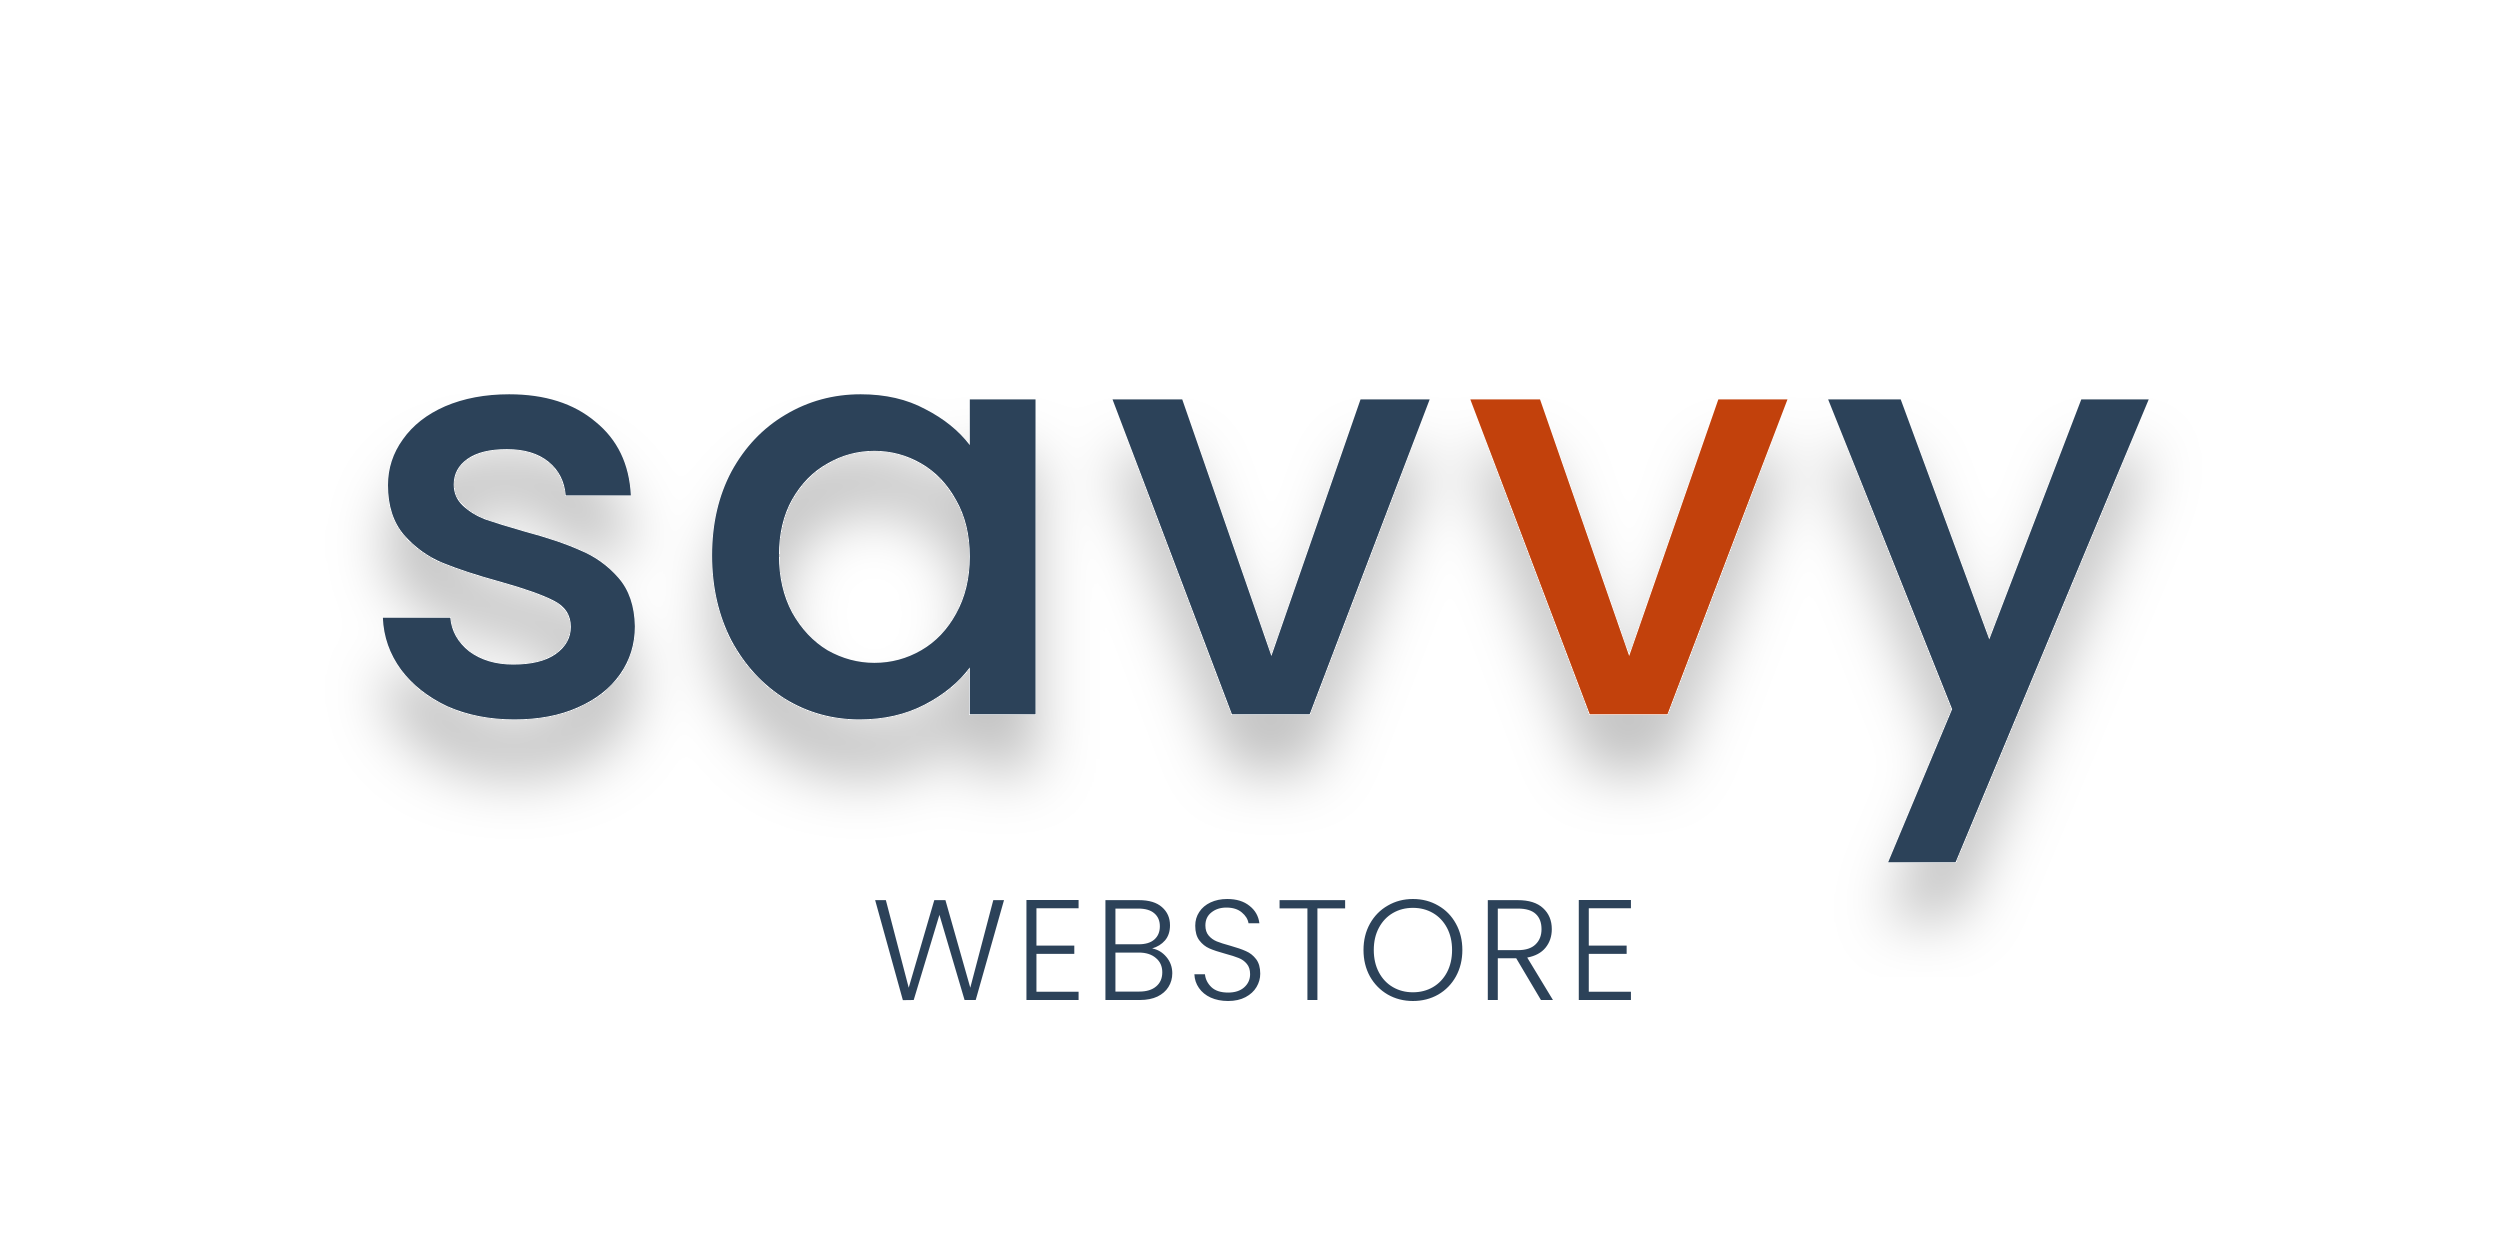
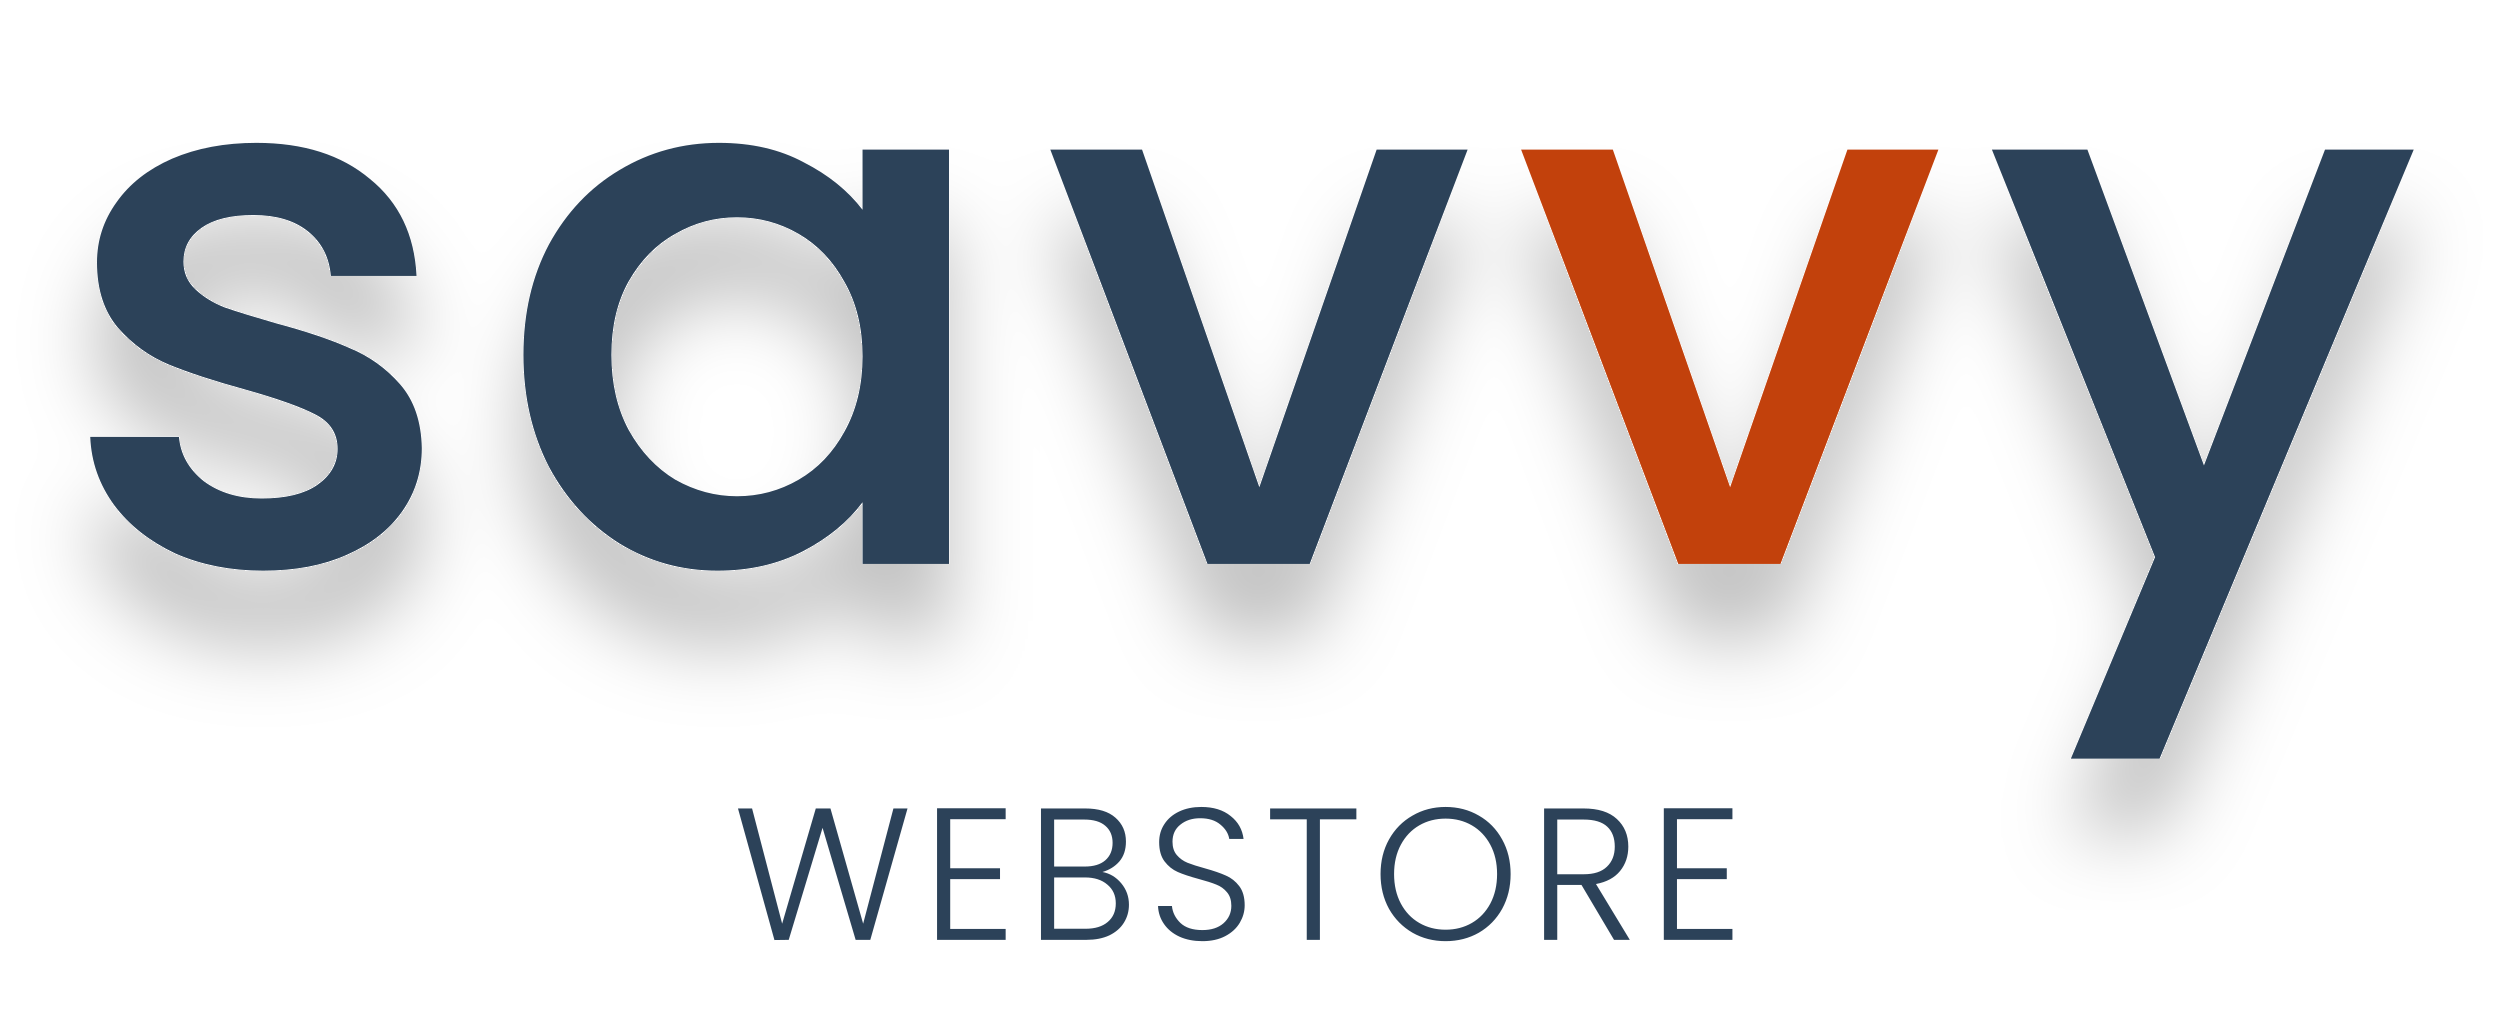
- <svg xmlns="http://www.w3.org/2000/svg" width="175" height="88" viewBox="0 0 175 88" fill="none">
+ <svg xmlns="http://www.w3.org/2000/svg" width="133" height="54" viewBox="0 0 133 54" fill="none">
  <g filter="url(#filter0_d_1_3)">
-     <path d="M36 50.36C34.267 50.36 32.707 50.053 31.32 49.44C29.96 48.8 28.88 47.947 28.08 46.88C27.28 45.787 26.853 44.573 26.8 43.24H31.52C31.6 44.173 32.04 44.96 32.84 45.6C33.667 46.213 34.693 46.52 35.92 46.52C37.2 46.52 38.187 46.28 38.88 45.8C39.6 45.293 39.96 44.653 39.96 43.88C39.96 43.053 39.56 42.44 38.76 42.04C37.987 41.64 36.747 41.2 35.04 40.72C33.387 40.267 32.04 39.827 31 39.4C29.96 38.973 29.053 38.32 28.28 37.44C27.533 36.56 27.16 35.4 27.16 33.96C27.16 32.787 27.507 31.72 28.2 30.76C28.893 29.773 29.88 29 31.16 28.44C32.467 27.88 33.96 27.6 35.64 27.6C38.147 27.6 40.16 28.24 41.68 29.52C43.227 30.773 44.053 32.493 44.16 34.68H39.6C39.52 33.693 39.12 32.907 38.4 32.32C37.68 31.733 36.707 31.44 35.48 31.44C34.28 31.44 33.36 31.667 32.72 32.12C32.08 32.573 31.76 33.173 31.76 33.92C31.76 34.507 31.973 35 32.4 35.4C32.827 35.8 33.347 36.12 33.96 36.36C34.573 36.573 35.48 36.853 36.68 37.2C38.28 37.627 39.587 38.067 40.6 38.52C41.64 38.947 42.533 39.587 43.28 40.44C44.027 41.293 44.413 42.427 44.44 43.84C44.44 45.093 44.093 46.213 43.4 47.2C42.707 48.187 41.72 48.96 40.44 49.52C39.187 50.08 37.707 50.36 36 50.36ZM49.847 38.88C49.847 36.667 50.3 34.707 51.207 33C52.141 31.293 53.394 29.973 54.967 29.04C56.567 28.08 58.327 27.6 60.247 27.6C61.98 27.6 63.487 27.947 64.767 28.64C66.074 29.307 67.114 30.147 67.887 31.16V27.96H72.487V50H67.887V46.72C67.114 47.76 66.061 48.627 64.727 49.32C63.394 50.013 61.874 50.36 60.167 50.36C58.274 50.36 56.541 49.88 54.967 48.92C53.394 47.933 52.141 46.573 51.207 44.84C50.3 43.08 49.847 41.093 49.847 38.88ZM67.887 38.96C67.887 37.44 67.567 36.12 66.927 35C66.314 33.88 65.501 33.027 64.487 32.44C63.474 31.853 62.38 31.56 61.207 31.56C60.034 31.56 58.941 31.853 57.927 32.44C56.914 33 56.087 33.84 55.447 34.96C54.834 36.053 54.527 37.36 54.527 38.88C54.527 40.4 54.834 41.733 55.447 42.88C56.087 44.027 56.914 44.907 57.927 45.52C58.967 46.107 60.06 46.4 61.207 46.4C62.38 46.4 63.474 46.107 64.487 45.52C65.501 44.933 66.314 44.08 66.927 42.96C67.567 41.813 67.887 40.48 67.887 38.96ZM88.997 45.92L95.237 27.96H100.077L91.677 50H86.237L77.877 27.96H82.757L88.997 45.92ZM150.41 27.96L136.89 60.36H132.17L136.65 49.64L127.97 27.96H133.05L139.25 44.76L145.69 27.96H150.41Z" fill="#2C4259" />
-     <path d="M114.043 45.92L120.283 27.96H125.123L116.723 50H111.283L102.923 27.96H107.803L114.043 45.92Z" fill="#C2410C" />
+     <path d="M14 30.36C12.267 30.36 10.707 30.053 9.32 29.44C7.96 28.8 6.88 27.947 6.08 26.88C5.28 25.787 4.853 24.573 4.8 23.24H9.52C9.6 24.173 10.04 24.96 10.84 25.6C11.667 26.213 12.693 26.52 13.92 26.52C15.2 26.52 16.187 26.28 16.88 25.8C17.6 25.293 17.96 24.653 17.96 23.88C17.96 23.053 17.56 22.44 16.76 22.04C15.987 21.64 14.747 21.2 13.04 20.72C11.387 20.267 10.04 19.827 9 19.4C7.96 18.973 7.053 18.32 6.28 17.44C5.533 16.56 5.16 15.4 5.16 13.96C5.16 12.787 5.507 11.72 6.2 10.76C6.893 9.773 7.88 9 9.16 8.44C10.467 7.88 11.96 7.6 13.64 7.6C16.147 7.6 18.16 8.24 19.68 9.52C21.227 10.773 22.053 12.493 22.16 14.68H17.6C17.52 13.693 17.12 12.907 16.4 12.32C15.68 11.733 14.707 11.44 13.48 11.44C12.28 11.44 11.36 11.667 10.72 12.12C10.08 12.573 9.76 13.173 9.76 13.92C9.76 14.507 9.973 15 10.4 15.4C10.827 15.8 11.347 16.12 11.96 16.36C12.573 16.573 13.48 16.853 14.68 17.2C16.28 17.627 17.587 18.067 18.6 18.52C19.64 18.947 20.533 19.587 21.28 20.44C22.027 21.293 22.413 22.427 22.44 23.84C22.44 25.093 22.093 26.213 21.4 27.2C20.707 28.187 19.72 28.96 18.44 29.52C17.187 30.08 15.707 30.36 14 30.36ZM27.847 18.88C27.847 16.667 28.3 14.707 29.207 13C30.14 11.293 31.394 9.973 32.967 9.04C34.567 8.08 36.327 7.6 38.247 7.6C39.98 7.6 41.487 7.947 42.767 8.64C44.074 9.307 45.114 10.147 45.887 11.16V7.96H50.487V30H45.887V26.72C45.114 27.76 44.06 28.627 42.727 29.32C41.394 30.013 39.874 30.36 38.167 30.36C36.274 30.36 34.541 29.88 32.967 28.92C31.394 27.933 30.14 26.573 29.207 24.84C28.3 23.08 27.847 21.093 27.847 18.88ZM45.887 18.96C45.887 17.44 45.567 16.12 44.927 15C44.314 13.88 43.501 13.027 42.487 12.44C41.474 11.853 40.38 11.56 39.207 11.56C38.034 11.56 36.941 11.853 35.927 12.44C34.914 13 34.087 13.84 33.447 14.96C32.834 16.053 32.527 17.36 32.527 18.88C32.527 20.4 32.834 21.733 33.447 22.88C34.087 24.027 34.914 24.907 35.927 25.52C36.967 26.107 38.06 26.4 39.207 26.4C40.38 26.4 41.474 26.107 42.487 25.52C43.501 24.933 44.314 24.08 44.927 22.96C45.567 21.813 45.887 20.48 45.887 18.96ZM66.997 25.92L73.237 7.96H78.077L69.677 30H64.237L55.877 7.96H60.757L66.997 25.92ZM128.41 7.96L114.89 40.36H110.17L114.65 29.64L105.97 7.96H111.05L117.25 24.76L123.69 7.96H128.41Z" fill="#2C4259" />
+     <path d="M92.043 25.92L98.283 7.96H103.123L94.723 30H89.283L80.923 7.96H85.803L92.043 25.92Z" fill="#C2410C" />
  </g>
-   <path d="M70.28 63.01L68.3 70H67.52L65.76 64.04L63.96 70L63.2 70.01L61.26 63.01H62.01L63.61 69.14L65.4 63.01H66.18L67.92 69.14L69.53 63.01H70.28ZM72.551 63.58V66.19H75.201V66.77H72.551V69.42H75.501V70H71.851V63H75.501V63.58H72.551ZM80.65 66.39C81.043 66.463 81.377 66.663 81.65 66.99C81.923 67.317 82.06 67.697 82.06 68.13C82.06 68.483 81.97 68.803 81.79 69.09C81.617 69.37 81.36 69.593 81.02 69.76C80.68 69.92 80.273 70 79.8 70H77.38V63.01H79.73C80.437 63.01 80.973 63.173 81.34 63.5C81.713 63.827 81.9 64.25 81.9 64.77C81.9 65.203 81.783 65.557 81.55 65.83C81.317 66.097 81.017 66.283 80.65 66.39ZM78.08 66.1H79.71C80.183 66.1 80.547 65.99 80.8 65.77C81.06 65.543 81.19 65.233 81.19 64.84C81.19 64.453 81.06 64.15 80.8 63.93C80.547 63.71 80.173 63.6 79.68 63.6H78.08V66.1ZM79.75 69.41C80.257 69.41 80.65 69.29 80.93 69.05C81.217 68.81 81.36 68.48 81.36 68.06C81.36 67.64 81.21 67.307 80.91 67.06C80.617 66.807 80.22 66.68 79.72 66.68H78.08V69.41H79.75ZM85.967 70.07C85.507 70.07 85.1 69.99 84.747 69.83C84.4 69.67 84.127 69.447 83.927 69.16C83.727 68.873 83.62 68.553 83.607 68.2H84.347C84.38 68.54 84.53 68.84 84.797 69.1C85.064 69.353 85.454 69.48 85.967 69.48C86.44 69.48 86.814 69.36 87.087 69.12C87.367 68.873 87.507 68.563 87.507 68.19C87.507 67.89 87.43 67.65 87.277 67.47C87.124 67.283 86.933 67.147 86.707 67.06C86.48 66.967 86.167 66.867 85.767 66.76C85.3 66.633 84.93 66.51 84.657 66.39C84.383 66.27 84.15 66.083 83.957 65.83C83.763 65.577 83.667 65.233 83.667 64.8C83.667 64.44 83.76 64.12 83.947 63.84C84.133 63.553 84.397 63.33 84.737 63.17C85.077 63.01 85.467 62.93 85.907 62.93C86.553 62.93 87.073 63.09 87.467 63.41C87.867 63.723 88.097 64.13 88.157 64.63H87.397C87.35 64.343 87.194 64.09 86.927 63.87C86.66 63.643 86.3 63.53 85.847 63.53C85.427 63.53 85.077 63.643 84.797 63.87C84.517 64.09 84.377 64.393 84.377 64.78C84.377 65.073 84.454 65.31 84.607 65.49C84.76 65.67 84.95 65.807 85.177 65.9C85.41 65.993 85.724 66.093 86.117 66.2C86.57 66.327 86.937 66.453 87.217 66.58C87.497 66.7 87.734 66.887 87.927 67.14C88.12 67.393 88.217 67.733 88.217 68.16C88.217 68.487 88.13 68.797 87.957 69.09C87.784 69.383 87.527 69.62 87.187 69.8C86.847 69.98 86.44 70.07 85.967 70.07ZM94.159 63.01V63.59H92.219V70H91.519V63.59H89.57V63.01H94.159ZM98.905 70.07C98.258 70.07 97.671 69.92 97.145 69.62C96.618 69.313 96.201 68.89 95.895 68.35C95.595 67.803 95.445 67.187 95.445 66.5C95.445 65.813 95.595 65.2 95.895 64.66C96.201 64.113 96.618 63.69 97.145 63.39C97.671 63.083 98.258 62.93 98.905 62.93C99.558 62.93 100.148 63.083 100.675 63.39C101.202 63.69 101.615 64.113 101.915 64.66C102.215 65.2 102.365 65.813 102.365 66.5C102.365 67.187 102.215 67.803 101.915 68.35C101.615 68.89 101.202 69.313 100.675 69.62C100.148 69.92 99.558 70.07 98.905 70.07ZM98.905 69.46C99.425 69.46 99.891 69.34 100.305 69.1C100.718 68.86 101.045 68.517 101.285 68.07C101.525 67.617 101.645 67.093 101.645 66.5C101.645 65.907 101.525 65.387 101.285 64.94C101.045 64.493 100.718 64.15 100.305 63.91C99.891 63.67 99.425 63.55 98.905 63.55C98.385 63.55 97.918 63.67 97.505 63.91C97.091 64.15 96.765 64.493 96.525 64.94C96.285 65.387 96.165 65.907 96.165 66.5C96.165 67.093 96.285 67.617 96.525 68.07C96.765 68.517 97.091 68.86 97.505 69.1C97.918 69.34 98.385 69.46 98.905 69.46ZM107.866 70L106.136 67.08H104.846V70H104.146V63.01H106.246C107.026 63.01 107.616 63.197 108.016 63.57C108.422 63.943 108.626 64.433 108.626 65.04C108.626 65.547 108.479 65.98 108.186 66.34C107.899 66.693 107.472 66.923 106.906 67.03L108.706 70H107.866ZM104.846 66.51H106.256C106.802 66.51 107.212 66.377 107.486 66.11C107.766 65.843 107.906 65.487 107.906 65.04C107.906 64.58 107.772 64.227 107.506 63.98C107.239 63.727 106.819 63.6 106.246 63.6H104.846V66.51ZM111.215 63.58V66.19H113.865V66.77H111.215V69.42H114.165V70H110.515V63H114.165V63.58H111.215Z" fill="#2C4259" />
+   <path d="M48.28 43.01L46.3 50H45.52L43.76 44.04L41.96 50L41.2 50.01L39.26 43.01H40.01L41.61 49.14L43.4 43.01H44.18L45.92 49.14L47.53 43.01H48.28ZM50.551 43.58V46.19H53.201V46.77H50.551V49.42H53.501V50H49.851V43H53.501V43.58H50.551ZM58.65 46.39C59.043 46.463 59.377 46.663 59.65 46.99C59.923 47.317 60.06 47.697 60.06 48.13C60.06 48.483 59.97 48.803 59.79 49.09C59.617 49.37 59.36 49.593 59.02 49.76C58.68 49.92 58.273 50 57.8 50H55.38V43.01H57.73C58.437 43.01 58.973 43.173 59.34 43.5C59.713 43.827 59.9 44.25 59.9 44.77C59.9 45.203 59.783 45.557 59.55 45.83C59.317 46.097 59.017 46.283 58.65 46.39ZM56.08 46.1H57.71C58.183 46.1 58.547 45.99 58.8 45.77C59.06 45.543 59.19 45.233 59.19 44.84C59.19 44.453 59.06 44.15 58.8 43.93C58.547 43.71 58.173 43.6 57.68 43.6H56.08V46.1ZM57.75 49.41C58.257 49.41 58.65 49.29 58.93 49.05C59.217 48.81 59.36 48.48 59.36 48.06C59.36 47.64 59.21 47.307 58.91 47.06C58.617 46.807 58.22 46.68 57.72 46.68H56.08V49.41H57.75ZM63.967 50.07C63.507 50.07 63.1 49.99 62.747 49.83C62.4 49.67 62.127 49.447 61.927 49.16C61.727 48.873 61.62 48.553 61.607 48.2H62.347C62.38 48.54 62.53 48.84 62.797 49.1C63.063 49.353 63.453 49.48 63.967 49.48C64.44 49.48 64.814 49.36 65.087 49.12C65.367 48.873 65.507 48.563 65.507 48.19C65.507 47.89 65.43 47.65 65.277 47.47C65.124 47.283 64.933 47.147 64.707 47.06C64.48 46.967 64.167 46.867 63.767 46.76C63.3 46.633 62.93 46.51 62.657 46.39C62.383 46.27 62.15 46.083 61.957 45.83C61.764 45.577 61.667 45.233 61.667 44.8C61.667 44.44 61.76 44.12 61.947 43.84C62.133 43.553 62.397 43.33 62.737 43.17C63.077 43.01 63.467 42.93 63.907 42.93C64.553 42.93 65.073 43.09 65.467 43.41C65.867 43.723 66.097 44.13 66.157 44.63H65.397C65.35 44.343 65.194 44.09 64.927 43.87C64.66 43.643 64.3 43.53 63.847 43.53C63.427 43.53 63.077 43.643 62.797 43.87C62.517 44.09 62.377 44.393 62.377 44.78C62.377 45.073 62.453 45.31 62.607 45.49C62.76 45.67 62.95 45.807 63.177 45.9C63.41 45.993 63.724 46.093 64.117 46.2C64.57 46.327 64.937 46.453 65.217 46.58C65.497 46.7 65.734 46.887 65.927 47.14C66.12 47.393 66.217 47.733 66.217 48.16C66.217 48.487 66.13 48.797 65.957 49.09C65.784 49.383 65.527 49.62 65.187 49.8C64.847 49.98 64.44 50.07 63.967 50.07ZM72.159 43.01V43.59H70.219V50H69.519V43.59H67.57V43.01H72.159ZM76.905 50.07C76.258 50.07 75.671 49.92 75.145 49.62C74.618 49.313 74.201 48.89 73.895 48.35C73.595 47.803 73.445 47.187 73.445 46.5C73.445 45.813 73.595 45.2 73.895 44.66C74.201 44.113 74.618 43.69 75.145 43.39C75.671 43.083 76.258 42.93 76.905 42.93C77.558 42.93 78.148 43.083 78.675 43.39C79.201 43.69 79.615 44.113 79.915 44.66C80.215 45.2 80.365 45.813 80.365 46.5C80.365 47.187 80.215 47.803 79.915 48.35C79.615 48.89 79.201 49.313 78.675 49.62C78.148 49.92 77.558 50.07 76.905 50.07ZM76.905 49.46C77.425 49.46 77.891 49.34 78.305 49.1C78.718 48.86 79.045 48.517 79.285 48.07C79.525 47.617 79.645 47.093 79.645 46.5C79.645 45.907 79.525 45.387 79.285 44.94C79.045 44.493 78.718 44.15 78.305 43.91C77.891 43.67 77.425 43.55 76.905 43.55C76.385 43.55 75.918 43.67 75.505 43.91C75.091 44.15 74.765 44.493 74.525 44.94C74.285 45.387 74.165 45.907 74.165 46.5C74.165 47.093 74.285 47.617 74.525 48.07C74.765 48.517 75.091 48.86 75.505 49.1C75.918 49.34 76.385 49.46 76.905 49.46ZM85.866 50L84.136 47.08H82.846V50H82.146V43.01H84.246C85.026 43.01 85.616 43.197 86.016 43.57C86.422 43.943 86.626 44.433 86.626 45.04C86.626 45.547 86.479 45.98 86.186 46.34C85.899 46.693 85.472 46.923 84.906 47.03L86.706 50H85.866ZM82.846 46.51H84.256C84.802 46.51 85.212 46.377 85.486 46.11C85.766 45.843 85.906 45.487 85.906 45.04C85.906 44.58 85.772 44.227 85.506 43.98C85.239 43.727 84.819 43.6 84.246 43.6H82.846V46.51ZM89.215 43.58V46.19H91.865V46.77H89.215V49.42H92.165V50H88.515V43H92.165V43.58H89.215Z" fill="#2C4259" />
  <defs>
-     <filter id="filter0_d_1_3" x="22.8" y="27.6" width="131.61" height="40.76" filterUnits="userSpaceOnUse" color-interpolation-filters="sRGB">
+     <filter id="filter0_d_1_3" x="0.8" y="7.6" width="131.61" height="40.76" filterUnits="userSpaceOnUse" color-interpolation-filters="sRGB">
      <feFlood flood-opacity="0" result="BackgroundImageFix" />
      <feColorMatrix in="SourceAlpha" type="matrix" values="0 0 0 0 0 0 0 0 0 0 0 0 0 0 0 0 0 0 127 0" result="hardAlpha" />
      <feOffset dy="4" />
      <feGaussianBlur stdDeviation="2" />
      <feComposite in2="hardAlpha" operator="out" />
      <feColorMatrix type="matrix" values="0 0 0 0 0 0 0 0 0 0 0 0 0 0 0 0 0 0 0.25 0" />
      <feBlend mode="normal" in2="BackgroundImageFix" result="effect1_dropShadow_1_3" />
      <feBlend mode="normal" in="SourceGraphic" in2="effect1_dropShadow_1_3" result="shape" />
    </filter>
  </defs>
</svg>
